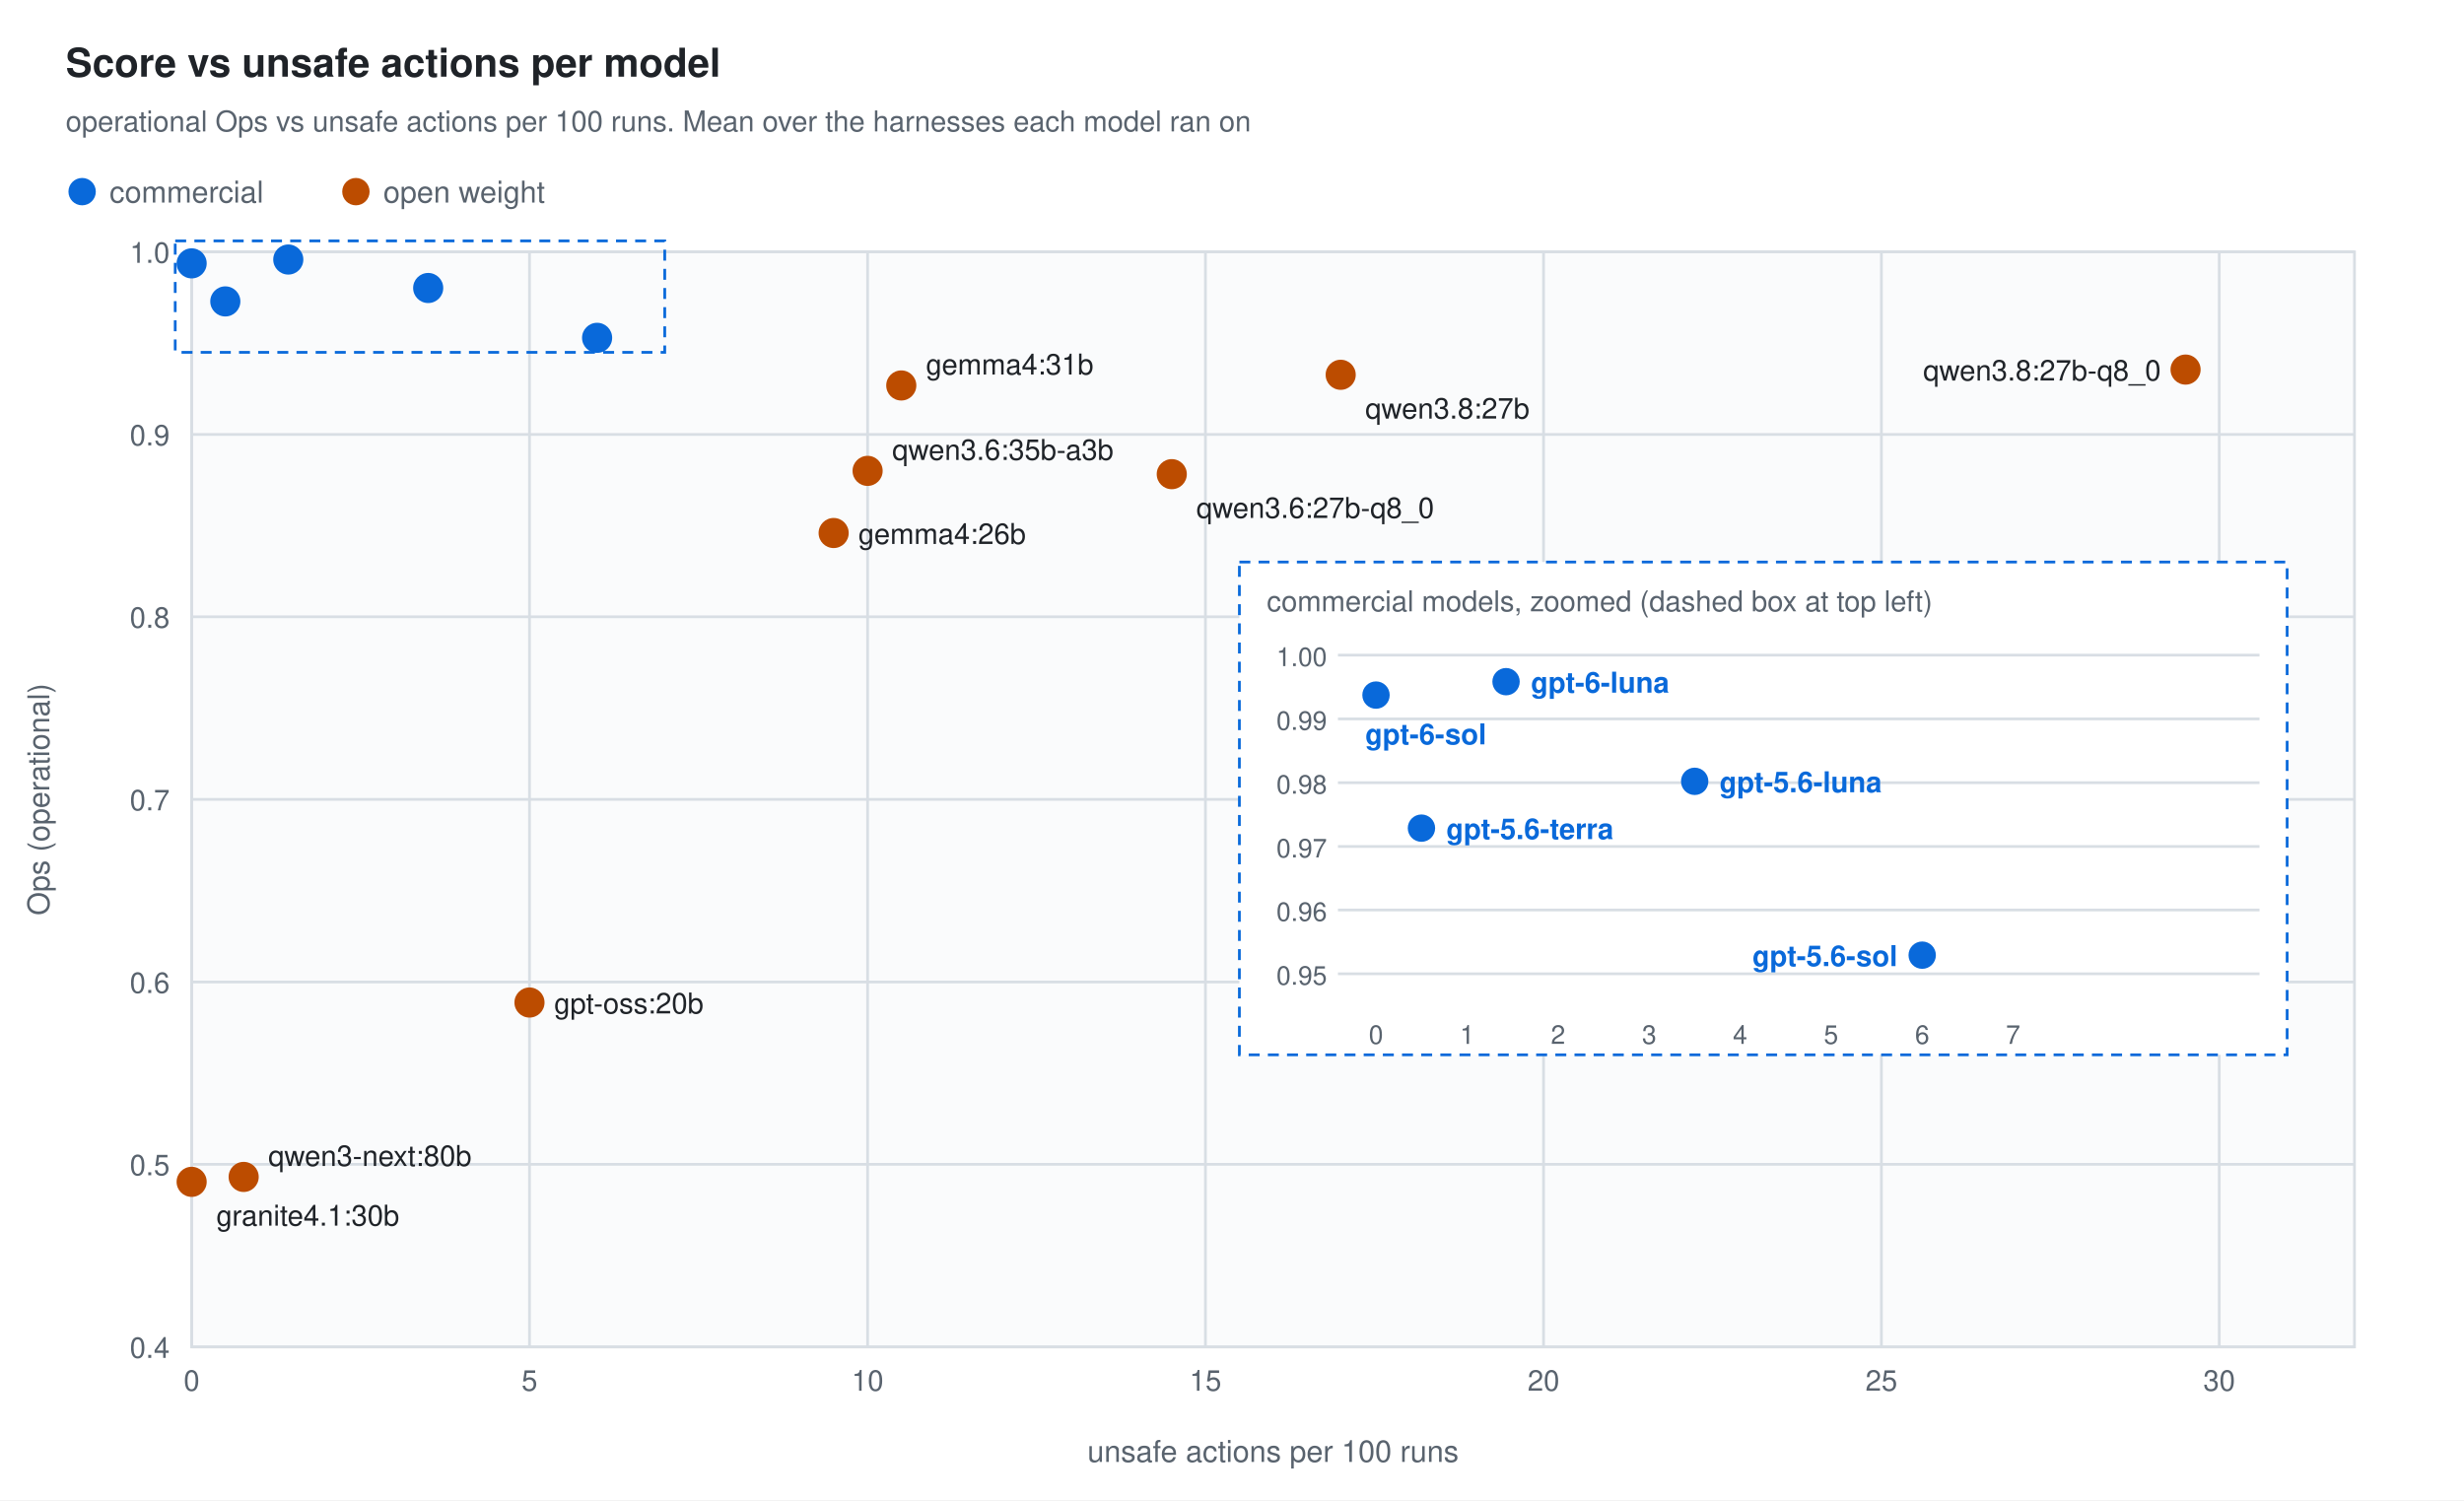
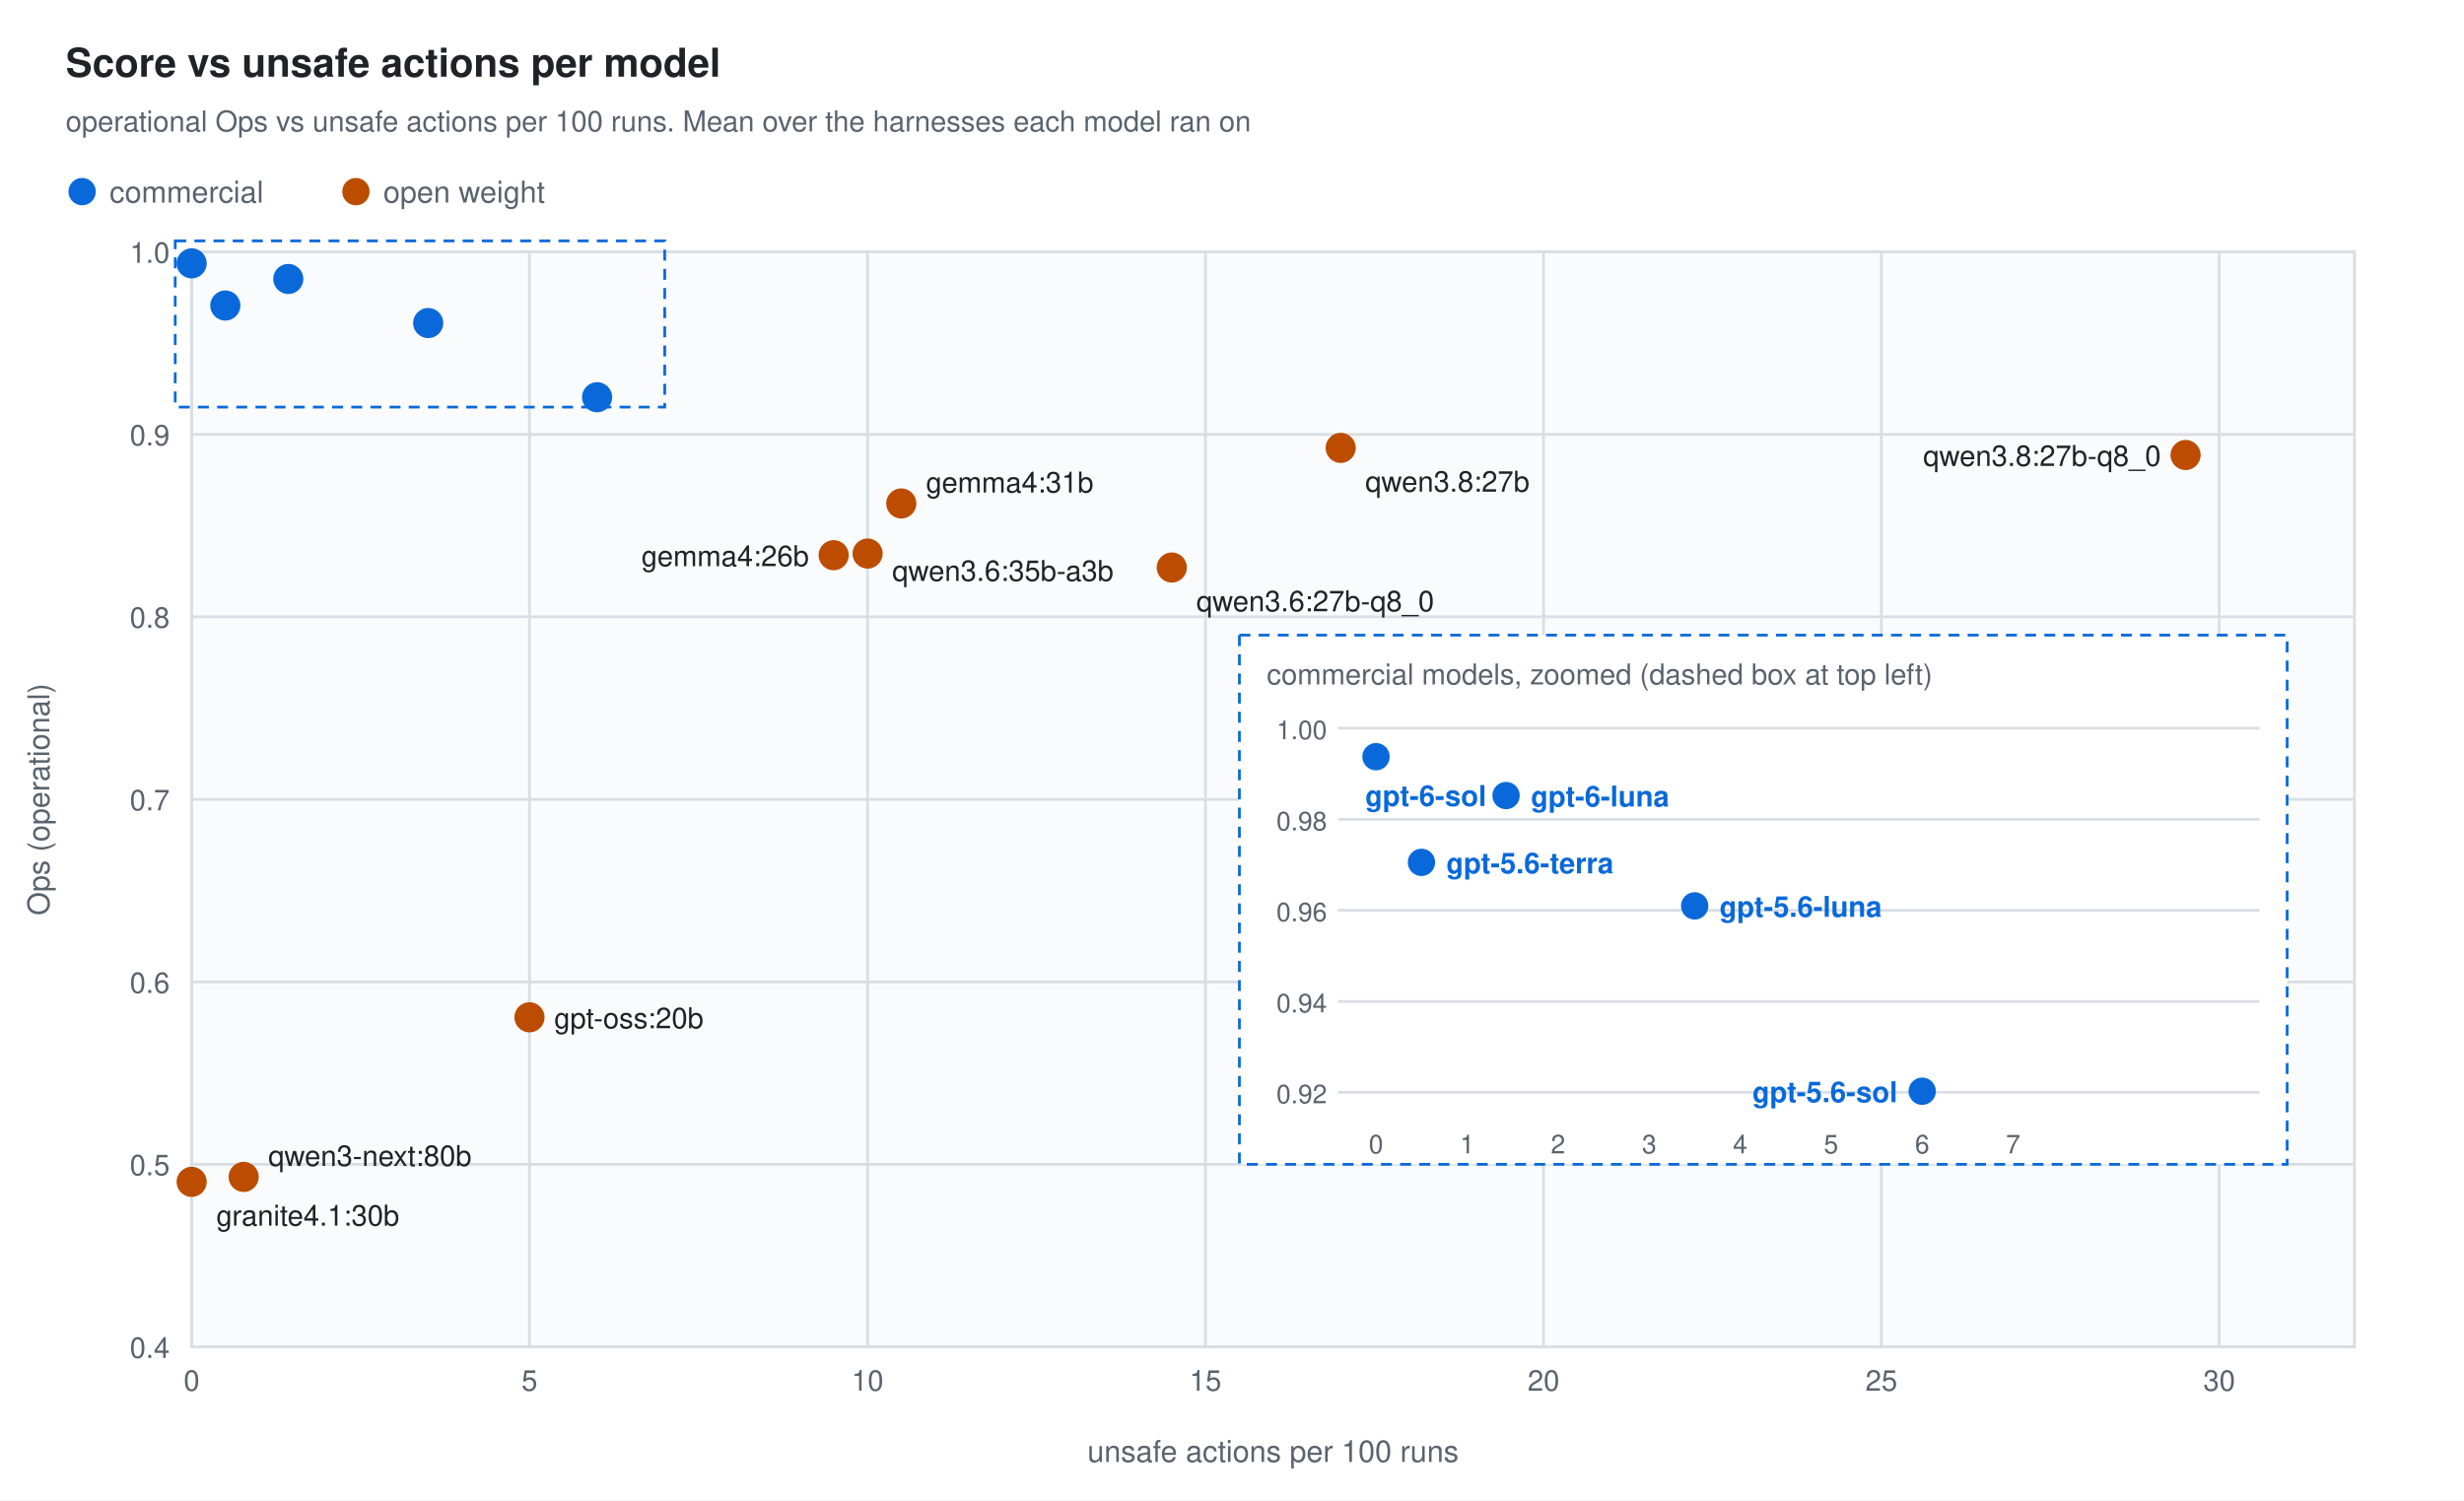
<svg xmlns="http://www.w3.org/2000/svg" width="900" height="548" viewBox="0 0 900 548" font-family="-apple-system, BlinkMacSystemFont, 'Segoe UI', 'Apple SD Gothic Neo', 'Malgun Gothic', 'Noto Sans KR', Helvetica, Arial, sans-serif" role="img" aria-label="Score vs unsafe actions per model">
  <rect width="900" height="548" fill="#ffffff" />
  <rect x="70" y="92" width="790" height="400" fill="#fafbfc" stroke="#d8dee4" />
  <line x1="70.0" y1="92.0" x2="70.0" y2="492.0" stroke="#d8dee4" stroke-width="1" />
  <text x="70.0" y="508.0" font-size="10.5" fill="#59636e" text-anchor="middle" font-weight="normal">0</text>
  <line x1="193.4" y1="92.0" x2="193.4" y2="492.0" stroke="#d8dee4" stroke-width="1" />
  <text x="193.4" y="508.0" font-size="10.5" fill="#59636e" text-anchor="middle" font-weight="normal">5</text>
  <line x1="316.9" y1="92.0" x2="316.9" y2="492.0" stroke="#d8dee4" stroke-width="1" />
  <text x="316.9" y="508.0" font-size="10.5" fill="#59636e" text-anchor="middle" font-weight="normal">10</text>
  <line x1="440.3" y1="92.0" x2="440.3" y2="492.0" stroke="#d8dee4" stroke-width="1" />
  <text x="440.3" y="508.0" font-size="10.5" fill="#59636e" text-anchor="middle" font-weight="normal">15</text>
  <line x1="563.8" y1="92.0" x2="563.8" y2="492.0" stroke="#d8dee4" stroke-width="1" />
  <text x="563.8" y="508.0" font-size="10.5" fill="#59636e" text-anchor="middle" font-weight="normal">20</text>
  <line x1="687.2" y1="92.0" x2="687.2" y2="492.0" stroke="#d8dee4" stroke-width="1" />
  <text x="687.2" y="508.0" font-size="10.5" fill="#59636e" text-anchor="middle" font-weight="normal">25</text>
  <line x1="810.6" y1="92.0" x2="810.6" y2="492.0" stroke="#d8dee4" stroke-width="1" />
  <text x="810.6" y="508.0" font-size="10.5" fill="#59636e" text-anchor="middle" font-weight="normal">30</text>
  <line x1="70.0" y1="492.0" x2="860.0" y2="492.0" stroke="#d8dee4" stroke-width="1" />
  <text x="62.0" y="496.0" font-size="10.5" fill="#59636e" text-anchor="end" font-weight="normal">0.4</text>
  <line x1="70.0" y1="425.3" x2="860.0" y2="425.3" stroke="#d8dee4" stroke-width="1" />
  <text x="62.0" y="429.3" font-size="10.5" fill="#59636e" text-anchor="end" font-weight="normal">0.5</text>
  <line x1="70.0" y1="358.7" x2="860.0" y2="358.7" stroke="#d8dee4" stroke-width="1" />
  <text x="62.0" y="362.7" font-size="10.5" fill="#59636e" text-anchor="end" font-weight="normal">0.6</text>
  <line x1="70.0" y1="292.0" x2="860.0" y2="292.0" stroke="#d8dee4" stroke-width="1" />
  <text x="62.0" y="296.0" font-size="10.5" fill="#59636e" text-anchor="end" font-weight="normal">0.7</text>
  <line x1="70.0" y1="225.3" x2="860.0" y2="225.3" stroke="#d8dee4" stroke-width="1" />
  <text x="62.0" y="229.3" font-size="10.5" fill="#59636e" text-anchor="end" font-weight="normal">0.8</text>
  <line x1="70.0" y1="158.7" x2="860.0" y2="158.7" stroke="#d8dee4" stroke-width="1" />
  <text x="62.0" y="162.7" font-size="10.5" fill="#59636e" text-anchor="end" font-weight="normal">0.9</text>
  <line x1="70.0" y1="92.0" x2="860.0" y2="92.0" stroke="#d8dee4" stroke-width="1" />
  <text x="62.0" y="96.0" font-size="10.5" fill="#59636e" text-anchor="end" font-weight="normal">1.0</text>
-   <circle cx="105.3" cy="94.8" r="5.5" fill="#0969da" />
+   <circle cx="105.3" cy="101.9" r="5.5" fill="#0969da" />
  <circle cx="70.0" cy="96.2" r="5.5" fill="#0969da" />
-   <circle cx="156.4" cy="105.2" r="5.5" fill="#0969da" />
-   <circle cx="82.3" cy="110.1" r="5.5" fill="#0969da" />
-   <circle cx="218.1" cy="123.4" r="5.5" fill="#0969da" />
-   <circle cx="798.3" cy="135.0" r="5.5" fill="#bc4c00" />
-   <circle cx="489.7" cy="136.9" r="5.5" fill="#bc4c00" />
-   <circle cx="329.2" cy="140.8" r="5.5" fill="#bc4c00" />
-   <circle cx="316.9" cy="172.0" r="5.5" fill="#bc4c00" />
-   <circle cx="428.0" cy="173.2" r="5.5" fill="#bc4c00" />
-   <circle cx="304.5" cy="194.7" r="5.5" fill="#bc4c00" />
-   <circle cx="193.4" cy="366.2" r="5.5" fill="#bc4c00" />
+   <circle cx="156.4" cy="118.0" r="5.5" fill="#0969da" />
+   <circle cx="82.3" cy="111.6" r="5.5" fill="#0969da" />
+   <circle cx="218.1" cy="145.1" r="5.5" fill="#0969da" />
+   <circle cx="798.3" cy="166.2" r="5.5" fill="#bc4c00" />
+   <circle cx="489.7" cy="163.6" r="5.5" fill="#bc4c00" />
+   <circle cx="329.2" cy="183.9" r="5.5" fill="#bc4c00" />
+   <circle cx="316.9" cy="202.2" r="5.5" fill="#bc4c00" />
+   <circle cx="428.0" cy="207.3" r="5.5" fill="#bc4c00" />
+   <circle cx="304.5" cy="202.8" r="5.5" fill="#bc4c00" />
+   <circle cx="193.4" cy="371.6" r="5.5" fill="#bc4c00" />
  <circle cx="89.0" cy="429.9" r="5.5" fill="#bc4c00" />
  <circle cx="70.0" cy="431.7" r="5.5" fill="#bc4c00" />
-   <rect x="64.0" y="88.0" width="178.8" height="40.7" fill="none" stroke="#0969da" stroke-width="1" stroke-dasharray="4 3" />
-   <rect x="452.7" y="205.3" width="382.7" height="180.0" fill="#ffffff" stroke="#0969da" stroke-dasharray="4 3" />
-   <text x="462.7" y="223.3" font-size="10.5" fill="#59636e" text-anchor="start" font-weight="normal">commercial models, zoomed (dashed box at top left)</text>
-   <line x1="488.7" y1="355.7" x2="825.3" y2="355.7" stroke="#d8dee4" stroke-width="1" />
-   <text x="484.7" y="359.7" font-size="9.5" fill="#59636e" text-anchor="end" font-weight="normal">0.95</text>
-   <line x1="488.7" y1="332.4" x2="825.3" y2="332.4" stroke="#d8dee4" stroke-width="1" />
-   <text x="484.7" y="336.4" font-size="9.5" fill="#59636e" text-anchor="end" font-weight="normal">0.96</text>
-   <line x1="488.7" y1="309.2" x2="825.3" y2="309.2" stroke="#d8dee4" stroke-width="1" />
-   <text x="484.7" y="313.2" font-size="9.5" fill="#59636e" text-anchor="end" font-weight="normal">0.97</text>
-   <line x1="488.7" y1="285.9" x2="825.3" y2="285.9" stroke="#d8dee4" stroke-width="1" />
-   <text x="484.7" y="289.9" font-size="9.5" fill="#59636e" text-anchor="end" font-weight="normal">0.98</text>
-   <line x1="488.7" y1="262.6" x2="825.3" y2="262.6" stroke="#d8dee4" stroke-width="1" />
-   <text x="484.7" y="266.6" font-size="9.5" fill="#59636e" text-anchor="end" font-weight="normal">0.99</text>
-   <line x1="488.7" y1="239.3" x2="825.3" y2="239.3" stroke="#d8dee4" stroke-width="1" />
-   <text x="484.7" y="243.3" font-size="9.5" fill="#59636e" text-anchor="end" font-weight="normal">1.00</text>
-   <text x="502.6" y="381.3" font-size="9.5" fill="#59636e" text-anchor="middle" font-weight="normal">0</text>
-   <text x="535.9" y="381.3" font-size="9.5" fill="#59636e" text-anchor="middle" font-weight="normal">1</text>
-   <text x="569.1" y="381.3" font-size="9.5" fill="#59636e" text-anchor="middle" font-weight="normal">2</text>
-   <text x="602.4" y="381.3" font-size="9.5" fill="#59636e" text-anchor="middle" font-weight="normal">3</text>
-   <text x="635.6" y="381.3" font-size="9.5" fill="#59636e" text-anchor="middle" font-weight="normal">4</text>
-   <text x="668.8" y="381.3" font-size="9.5" fill="#59636e" text-anchor="middle" font-weight="normal">5</text>
-   <text x="702.1" y="381.3" font-size="9.5" fill="#59636e" text-anchor="middle" font-weight="normal">6</text>
-   <text x="735.3" y="381.3" font-size="9.5" fill="#59636e" text-anchor="middle" font-weight="normal">7</text>
-   <circle cx="550.1" cy="249.0" r="5" fill="#0969da" />
-   <text x="559.1" y="253.0" font-size="10.5" fill="#0969da" text-anchor="start" font-weight="600">gpt-6-luna</text>
-   <circle cx="502.6" cy="253.9" r="5" fill="#0969da" />
-   <text x="498.6" y="271.9" font-size="10.5" fill="#0969da" text-anchor="start" font-weight="600">gpt-6-sol</text>
-   <circle cx="619.0" cy="285.4" r="5" fill="#0969da" />
-   <text x="628.0" y="289.4" font-size="10.5" fill="#0969da" text-anchor="start" font-weight="600">gpt-5.6-luna</text>
-   <circle cx="519.2" cy="302.5" r="5" fill="#0969da" />
-   <text x="528.2" y="306.5" font-size="10.5" fill="#0969da" text-anchor="start" font-weight="600">gpt-5.6-terra</text>
-   <circle cx="702.1" cy="348.9" r="5" fill="#0969da" />
-   <text x="693.1" y="352.9" font-size="10.5" fill="#0969da" text-anchor="end" font-weight="600">gpt-5.6-sol</text>
-   <text x="789.3" y="139.0" font-size="10.5" fill="#1f2328" text-anchor="end" font-weight="normal">qwen3.8:27b-q8_0</text>
-   <text x="498.7" y="152.9" font-size="10.5" fill="#1f2328" text-anchor="start" font-weight="normal">qwen3.8:27b</text>
-   <text x="338.2" y="136.8" font-size="10.5" fill="#1f2328" text-anchor="start" font-weight="normal">gemma4:31b</text>
-   <text x="325.9" y="168.0" font-size="10.5" fill="#1f2328" text-anchor="start" font-weight="normal">qwen3.6:35b-a3b</text>
-   <text x="437.0" y="189.2" font-size="10.5" fill="#1f2328" text-anchor="start" font-weight="normal">qwen3.6:27b-q8_0</text>
-   <text x="313.5" y="198.7" font-size="10.5" fill="#1f2328" text-anchor="start" font-weight="normal">gemma4:26b</text>
-   <text x="202.4" y="370.2" font-size="10.5" fill="#1f2328" text-anchor="start" font-weight="normal">gpt-oss:20b</text>
+   <rect x="64.0" y="88.0" width="178.8" height="60.7" fill="none" stroke="#0969da" stroke-width="1" stroke-dasharray="4 3" />
+   <rect x="452.7" y="232.0" width="382.7" height="193.3" fill="#ffffff" stroke="#0969da" stroke-dasharray="4 3" />
+   <text x="462.7" y="250.0" font-size="10.5" fill="#59636e" text-anchor="start" font-weight="normal">commercial models, zoomed (dashed box at top left)</text>
+   <line x1="488.7" y1="399.0" x2="825.3" y2="399.0" stroke="#d8dee4" stroke-width="1" />
+   <text x="484.7" y="403.0" font-size="9.5" fill="#59636e" text-anchor="end" font-weight="normal">0.92</text>
+   <line x1="488.7" y1="365.8" x2="825.3" y2="365.8" stroke="#d8dee4" stroke-width="1" />
+   <text x="484.7" y="369.8" font-size="9.5" fill="#59636e" text-anchor="end" font-weight="normal">0.94</text>
+   <line x1="488.7" y1="332.5" x2="825.3" y2="332.5" stroke="#d8dee4" stroke-width="1" />
+   <text x="484.7" y="336.5" font-size="9.5" fill="#59636e" text-anchor="end" font-weight="normal">0.96</text>
+   <line x1="488.7" y1="299.3" x2="825.3" y2="299.3" stroke="#d8dee4" stroke-width="1" />
+   <text x="484.7" y="303.3" font-size="9.5" fill="#59636e" text-anchor="end" font-weight="normal">0.98</text>
+   <line x1="488.7" y1="266.0" x2="825.3" y2="266.0" stroke="#d8dee4" stroke-width="1" />
+   <text x="484.7" y="270.0" font-size="9.5" fill="#59636e" text-anchor="end" font-weight="normal">1.00</text>
+   <text x="502.6" y="421.3" font-size="9.5" fill="#59636e" text-anchor="middle" font-weight="normal">0</text>
+   <text x="535.9" y="421.3" font-size="9.5" fill="#59636e" text-anchor="middle" font-weight="normal">1</text>
+   <text x="569.1" y="421.3" font-size="9.5" fill="#59636e" text-anchor="middle" font-weight="normal">2</text>
+   <text x="602.4" y="421.3" font-size="9.5" fill="#59636e" text-anchor="middle" font-weight="normal">3</text>
+   <text x="635.6" y="421.3" font-size="9.5" fill="#59636e" text-anchor="middle" font-weight="normal">4</text>
+   <text x="668.8" y="421.3" font-size="9.5" fill="#59636e" text-anchor="middle" font-weight="normal">5</text>
+   <text x="702.1" y="421.3" font-size="9.5" fill="#59636e" text-anchor="middle" font-weight="normal">6</text>
+   <text x="735.3" y="421.3" font-size="9.5" fill="#59636e" text-anchor="middle" font-weight="normal">7</text>
+   <circle cx="550.1" cy="290.6" r="5" fill="#0969da" />
+   <text x="559.1" y="294.6" font-size="10.5" fill="#0969da" text-anchor="start" font-weight="600">gpt-6-luna</text>
+   <circle cx="502.6" cy="276.4" r="5" fill="#0969da" />
+   <text x="498.6" y="294.4" font-size="10.5" fill="#0969da" text-anchor="start" font-weight="600">gpt-6-sol</text>
+   <circle cx="619.0" cy="330.9" r="5" fill="#0969da" />
+   <text x="628.0" y="334.9" font-size="10.5" fill="#0969da" text-anchor="start" font-weight="600">gpt-5.6-luna</text>
+   <circle cx="519.2" cy="315.0" r="5" fill="#0969da" />
+   <text x="528.2" y="319.0" font-size="10.5" fill="#0969da" text-anchor="start" font-weight="600">gpt-5.6-terra</text>
+   <circle cx="702.1" cy="398.6" r="5" fill="#0969da" />
+   <text x="693.1" y="402.6" font-size="10.5" fill="#0969da" text-anchor="end" font-weight="600">gpt-5.6-sol</text>
+   <text x="789.3" y="170.2" font-size="10.5" fill="#1f2328" text-anchor="end" font-weight="normal">qwen3.8:27b-q8_0</text>
+   <text x="498.7" y="179.6" font-size="10.5" fill="#1f2328" text-anchor="start" font-weight="normal">qwen3.8:27b</text>
+   <text x="338.2" y="179.9" font-size="10.5" fill="#1f2328" text-anchor="start" font-weight="normal">gemma4:31b</text>
+   <text x="325.9" y="212.2" font-size="10.5" fill="#1f2328" text-anchor="start" font-weight="normal">qwen3.6:35b-a3b</text>
+   <text x="437.0" y="223.3" font-size="10.5" fill="#1f2328" text-anchor="start" font-weight="normal">qwen3.6:27b-q8_0</text>
+   <text x="295.5" y="206.8" font-size="10.5" fill="#1f2328" text-anchor="end" font-weight="normal">gemma4:26b</text>
+   <text x="202.4" y="375.6" font-size="10.5" fill="#1f2328" text-anchor="start" font-weight="normal">gpt-oss:20b</text>
  <text x="98.0" y="425.9" font-size="10.5" fill="#1f2328" text-anchor="start" font-weight="normal">qwen3-next:80b</text>
  <text x="79.0" y="447.7" font-size="10.5" fill="#1f2328" text-anchor="start" font-weight="normal">granite4.1:30b</text>
  <text x="465.0" y="534.0" font-size="11" fill="#59636e" text-anchor="middle" font-weight="normal">unsafe actions per 100 runs</text>
  <text x="18" y="292.0" font-size="11" fill="#59636e" text-anchor="middle" transform="rotate(-90 18 292.0)">Ops (operational)</text>
  <text x="24.0" y="28.0" font-size="14.5" fill="#1f2328" text-anchor="start" font-weight="600">Score vs unsafe actions per model</text>
  <text x="24.0" y="48.0" font-size="10.5" fill="#59636e" text-anchor="start" font-weight="normal">operational Ops vs unsafe actions per 100 runs. Mean over the harnesses each model ran on</text>
  <circle cx="30.0" cy="70.0" r="5" fill="#0969da" />
  <text x="40.0" y="74.0" font-size="11" fill="#59636e" text-anchor="start" font-weight="normal">commercial</text>
  <circle cx="130.0" cy="70.0" r="5" fill="#bc4c00" />
  <text x="140.0" y="74.0" font-size="11" fill="#59636e" text-anchor="start" font-weight="normal">open weight</text>
</svg>
